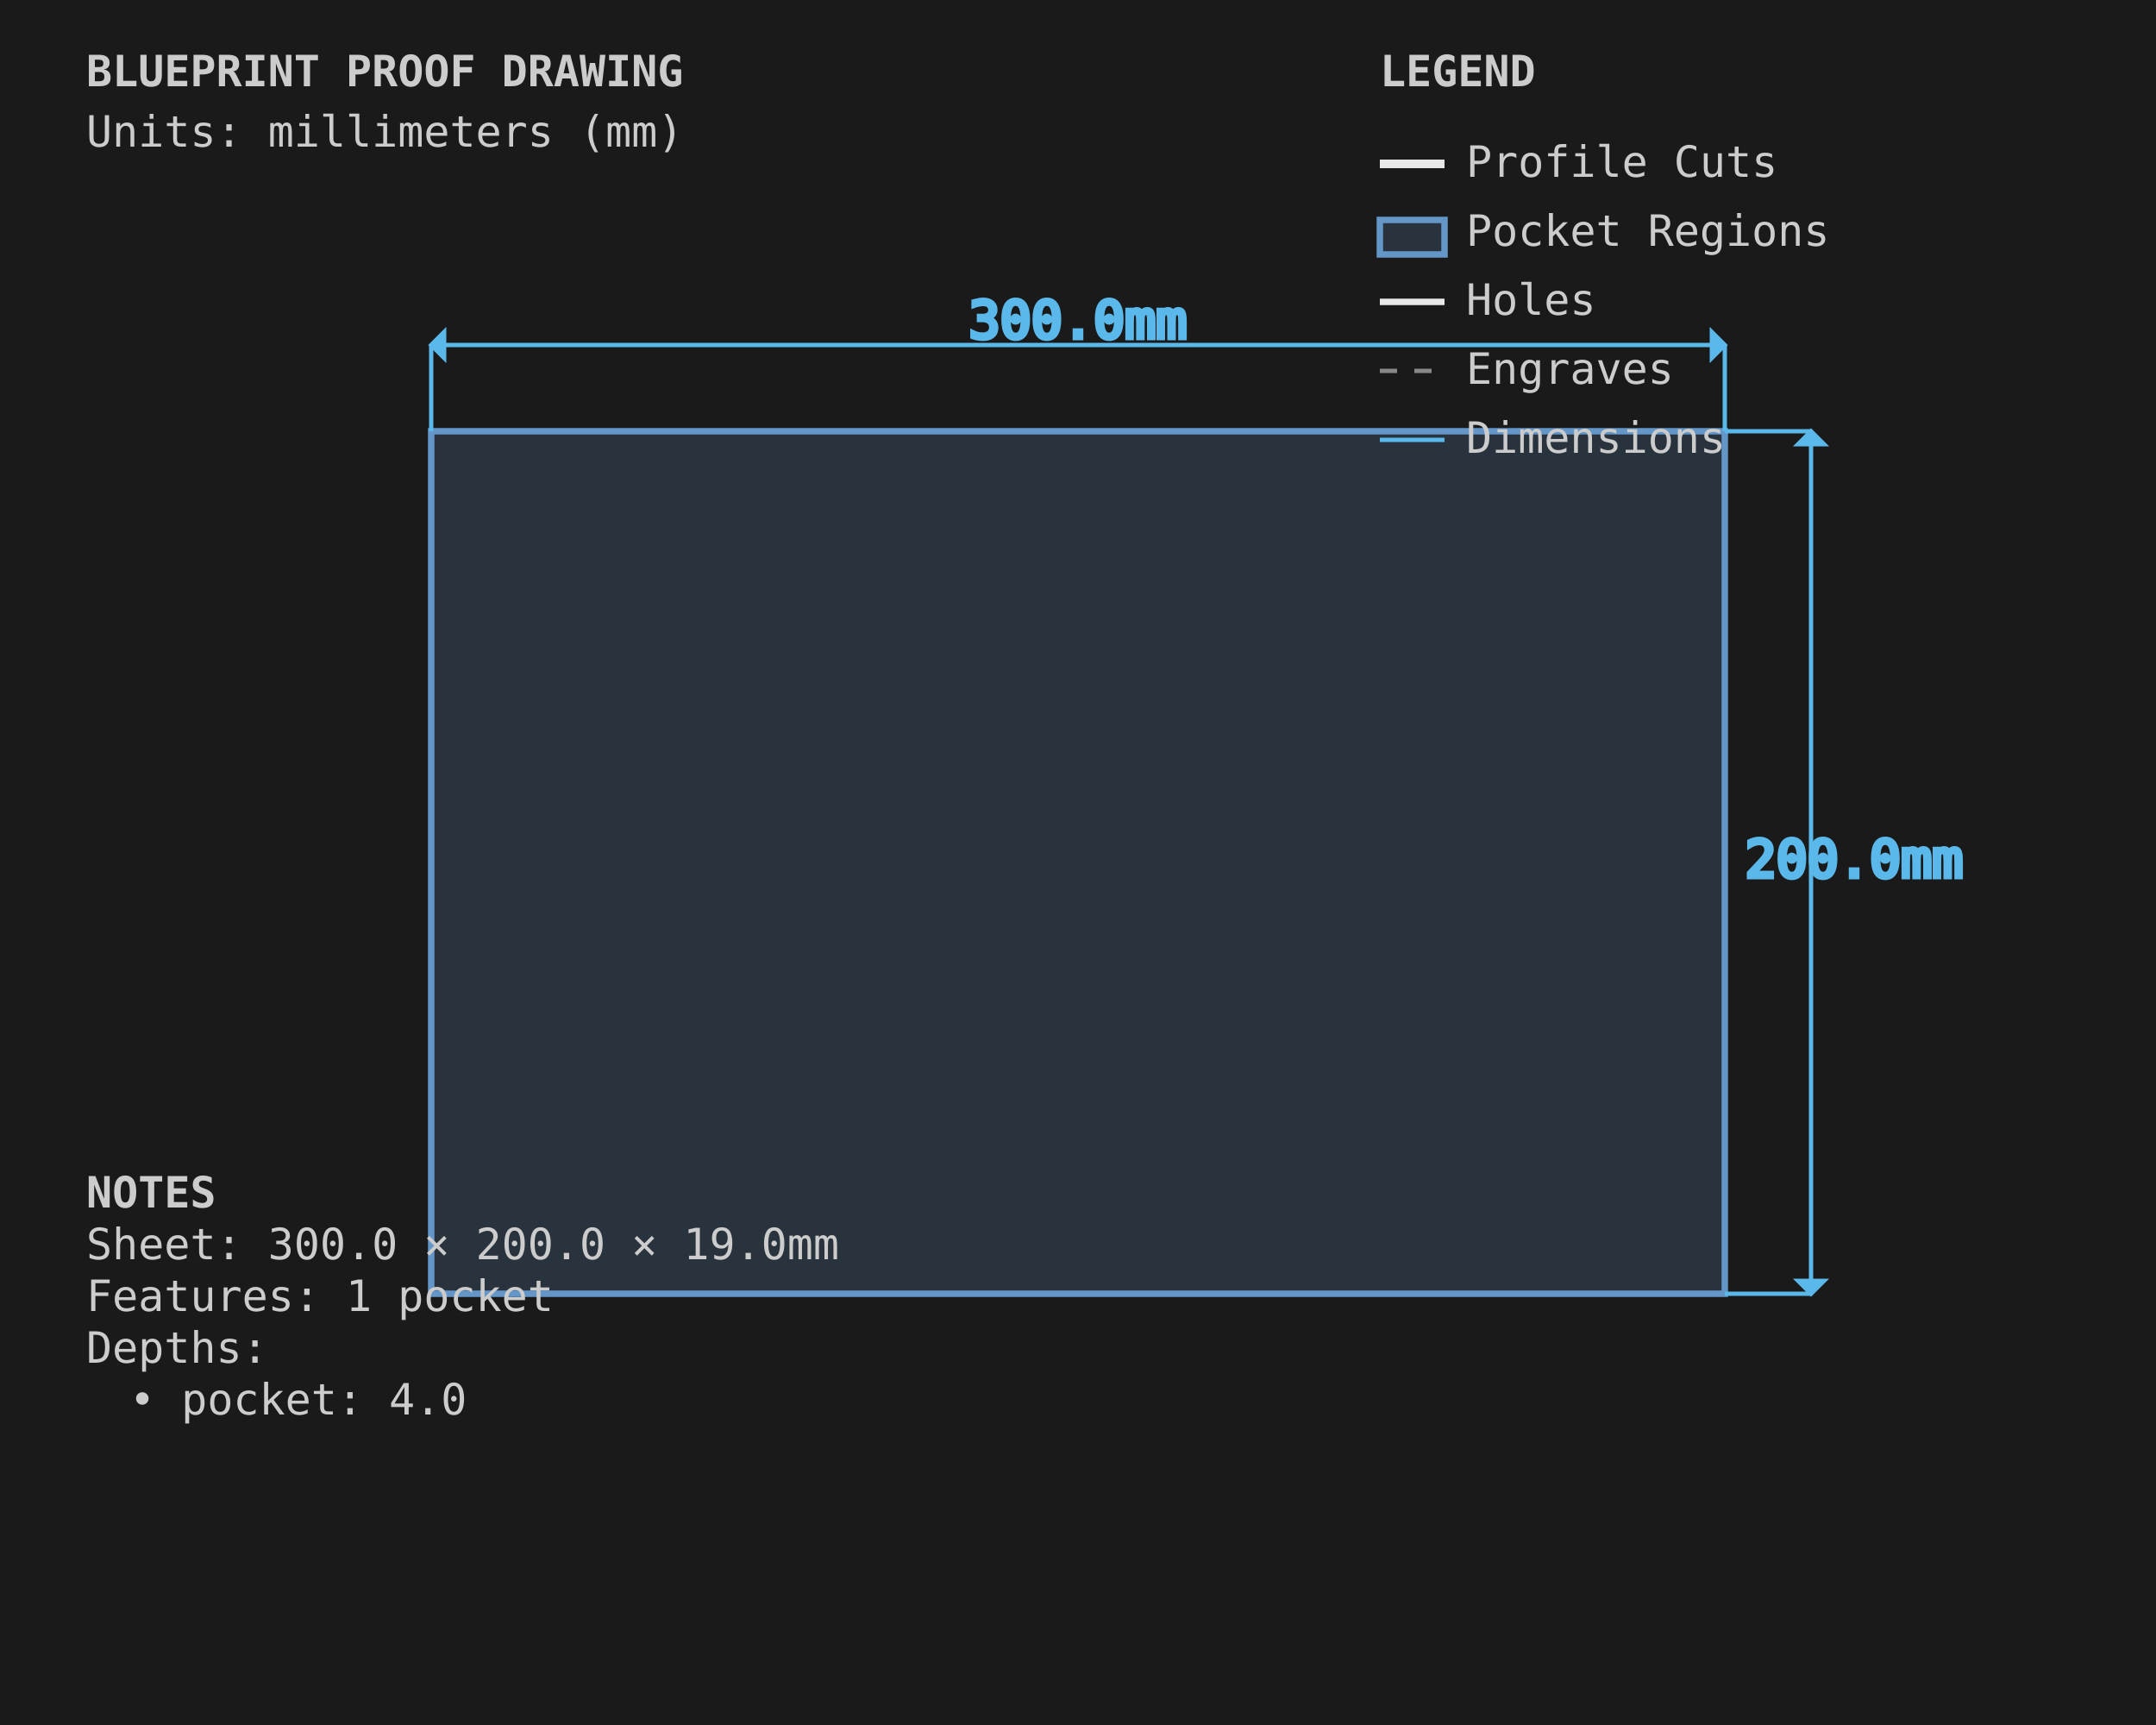
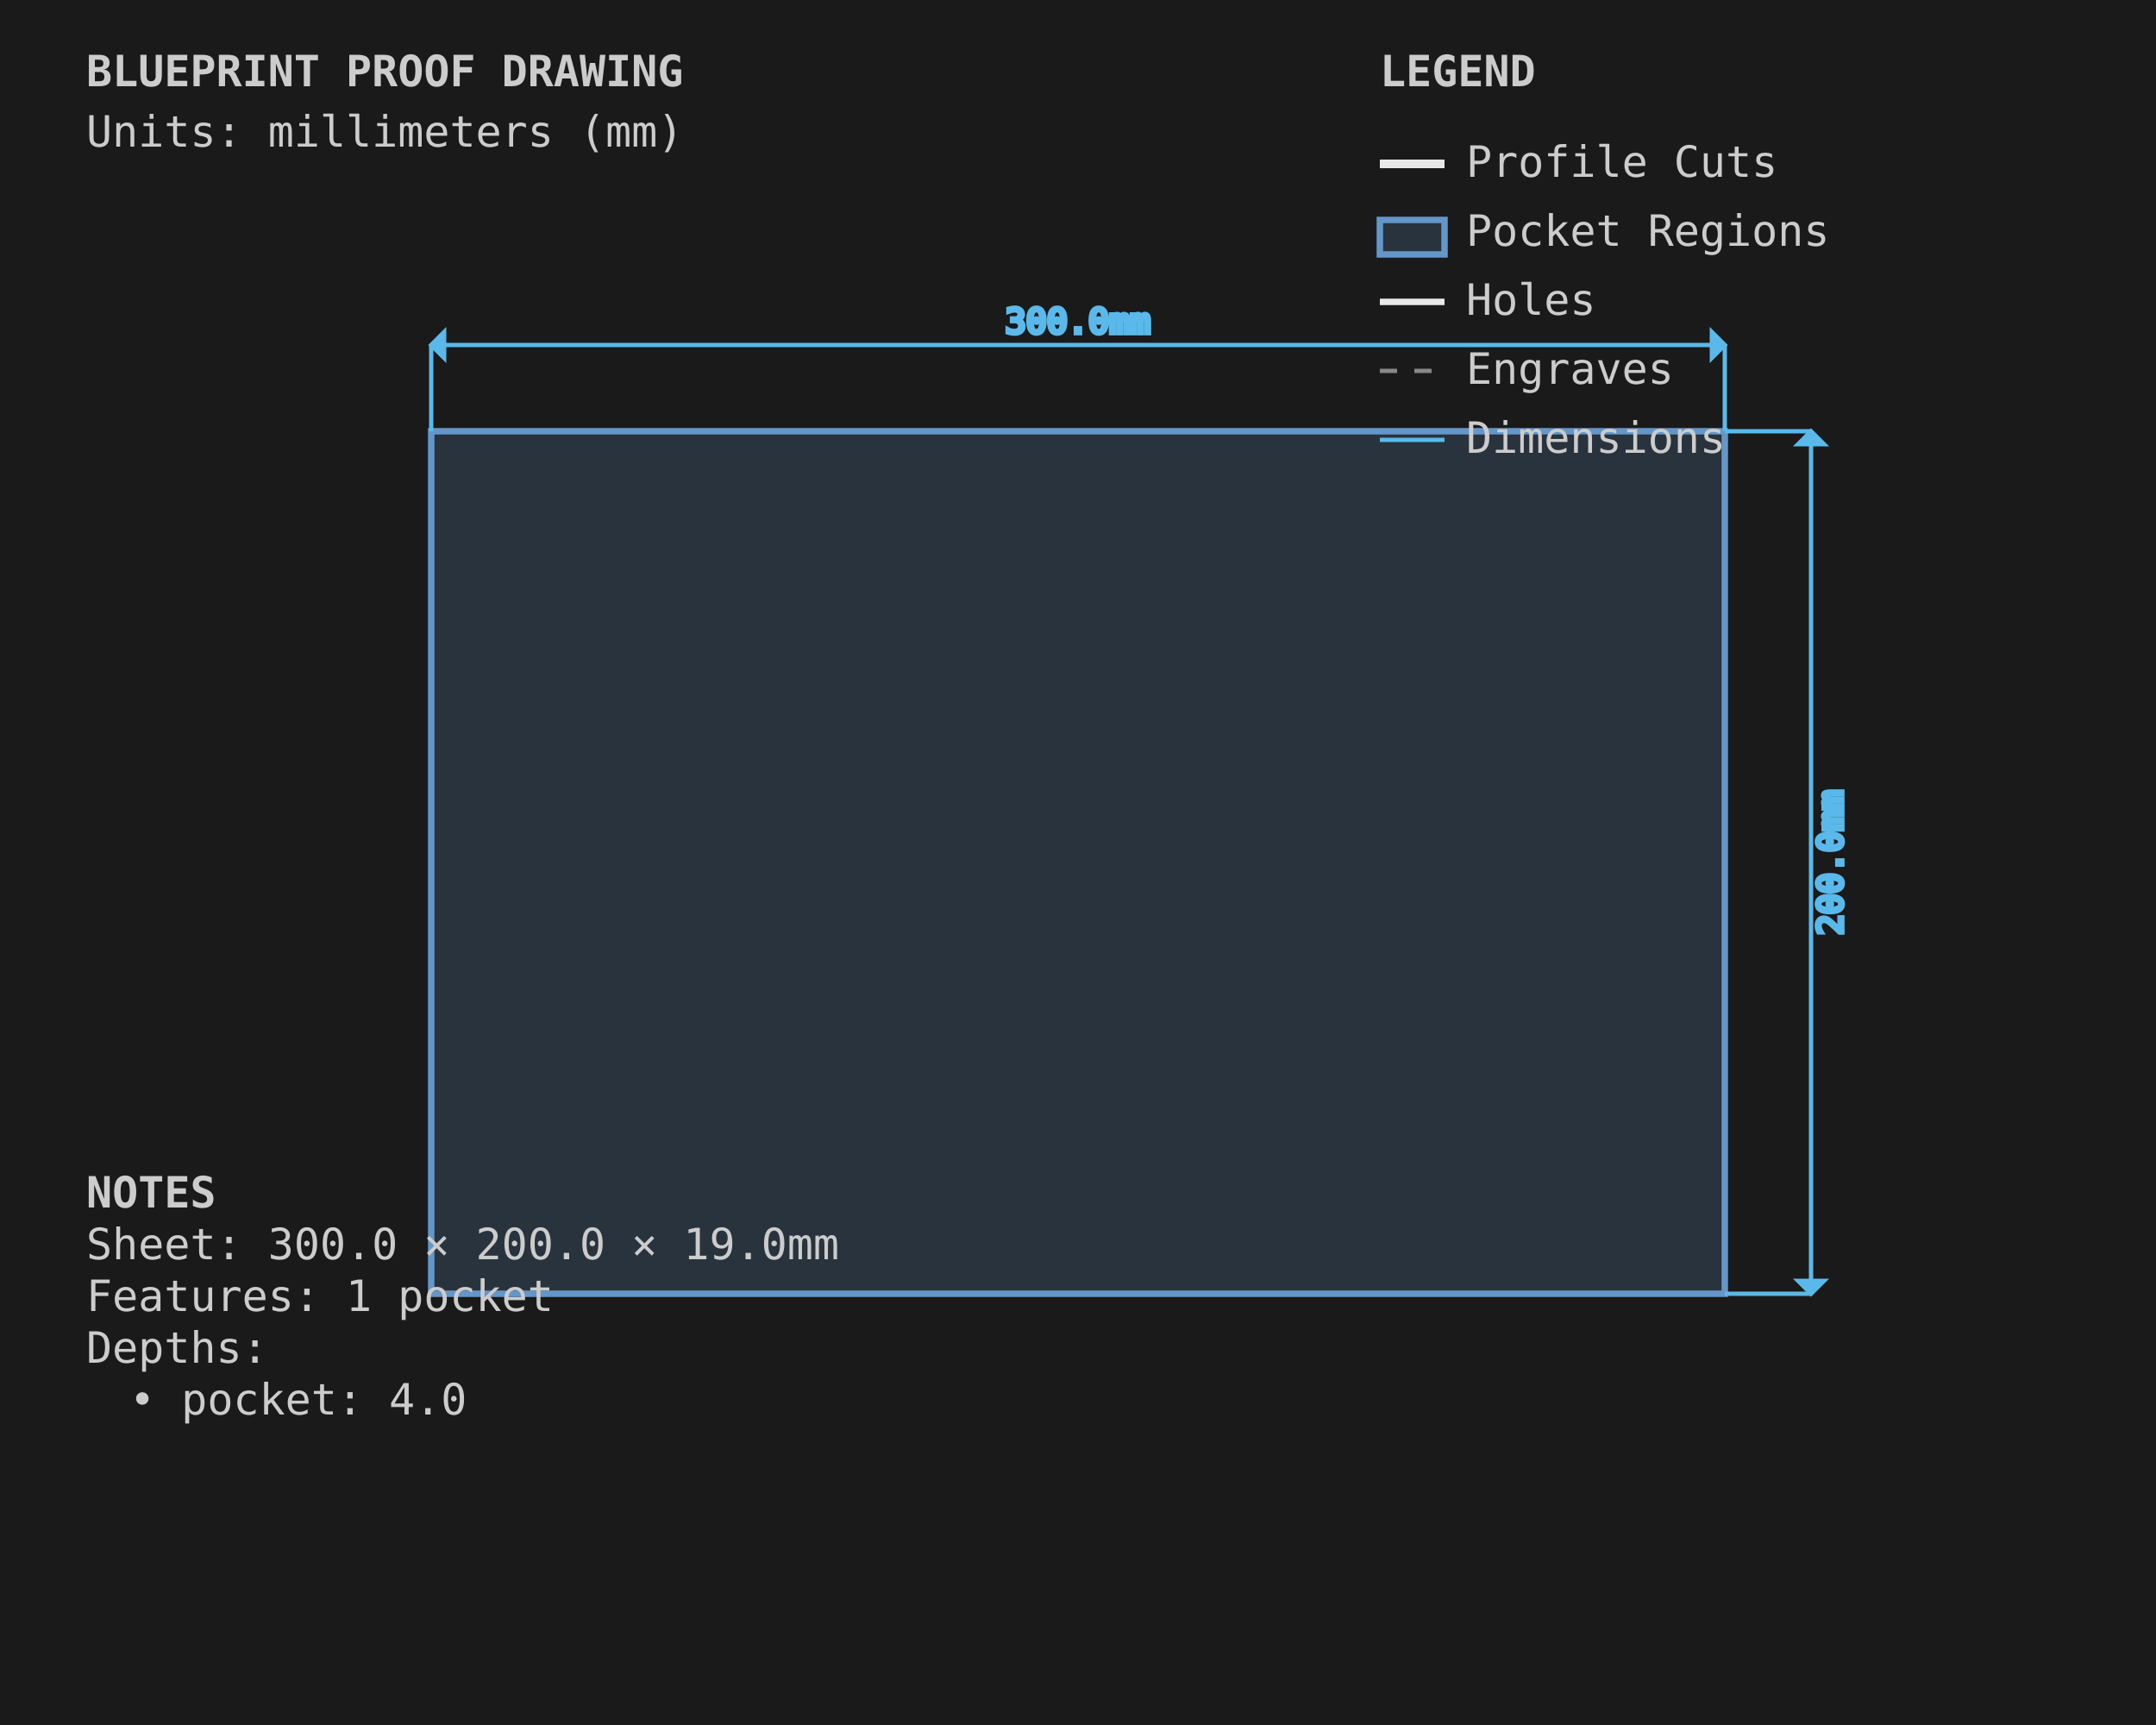
<svg xmlns="http://www.w3.org/2000/svg" viewBox="0 0 500.0 400.0" width="500.0mm" height="400.0mm">
  <style>
        .sheet-outline { stroke: #333333; stroke-width: 1; fill: none; stroke-dasharray: 2,2; }
        .profile-cuts { stroke: #e8e8e8; stroke-width: 2; fill: none; }
        .pocket-regions { stroke: #6496c8; stroke-width: 1.5; fill: #6496c8; fill-opacity: 0.2; }
        .holes { stroke: #e8e8e8; stroke-width: 1.5; fill: none; }
        .engrave-paths { stroke: #888888; stroke-width: 1; fill: none; stroke-dasharray: 4,4; }
        .construction { stroke: #333333; stroke-width: 0.5; fill: none; stroke-dasharray: 2,2; }
        .dimensions { stroke: #5ab9ea; stroke-width: 1; fill: none; }
-         .dimension-text { fill: #5ab9ea; font-family: monospace; font-size: 12px; }
+         .dimension-text { fill: #5ab9ea; font-family: monospace; font-size: 8px; }
        .notes { fill: #cccccc; font-family: monospace; font-size: 10px; }
        .legend { fill: #cccccc; font-family: monospace; font-size: 10px; }
    </style>
  <rect x="0" y="0" width="500.0" height="400.0" fill="#1a1a1a" />
  <g id="SHEET_OUTLINE" class="sheet-outline">
    <rect x="100" y="100" width="300.0" height="200.0" />
  </g>
  <g id="PROFILE_CUTS" class="profile-cuts" />
  <g id="POCKET_REGIONS" class="pocket-regions">
    <rect x="100.0" y="100.0" width="300.0" height="200.0" />
  </g>
  <g id="ENGRAVE_PATHS" class="engrave-paths" />
  <g id="HOLES" class="holes" />
  <g id="CONSTRUCTION" class="construction" />
  <g id="DIMENSIONS" class="dimensions">
    <line x1="100" y1="100" x2="100" y2="80.0" stroke="#5ab9ea" stroke-width="1" />
    <line x1="400.0" y1="100" x2="400.0" y2="80.0" stroke="#5ab9ea" stroke-width="1" />
    <line x1="100" y1="80.0" x2="400.0" y2="80.0" stroke="#5ab9ea" stroke-width="1" />
    <polygon points="100,80.0 103.0,77.0 103.0,83.0" fill="#5ab9ea" />
    <polygon points="400.0,80.0 397.0,77.0 397.0,83.0" fill="#5ab9ea" />
    <text x="250.0" y="75.0" class="dimension-text" text-anchor="middle" dominant-baseline="middle">300.0mm</text>
    <line x1="400.0" y1="100" x2="420.0" y2="100" stroke="#5ab9ea" stroke-width="1" />
    <line x1="400.0" y1="300.0" x2="420.0" y2="300.0" stroke="#5ab9ea" stroke-width="1" />
    <line x1="420.0" y1="100" x2="420.0" y2="300.0" stroke="#5ab9ea" stroke-width="1" />
    <polygon points="420.0,100 417.0,103.0 423.0,103.0" fill="#5ab9ea" />
    <polygon points="420.0,300.0 417.0,297.0 423.0,297.0" fill="#5ab9ea" />
-     <text x="430.0" y="200.0" class="dimension-text" text-anchor="middle" dominant-baseline="middle">200.0mm</text>
+     <text x="425.0" y="200.0" class="dimension-text" text-anchor="middle" dominant-baseline="middle" transform="rotate(-90 425.0 200.0)">200.0mm</text>
  </g>
  <g id="NOTES" class="notes">
    <text x="20" y="280.0" class="notes" font-weight="bold">NOTES</text>
    <text x="20" y="292.0" class="notes">Sheet: 300.0 × 200.0 × 19.0mm</text>
    <text x="20" y="304.0" class="notes">Features: 1 pocket</text>
    <text x="20" y="316.0" class="notes">Depths:</text>
    <text x="30" y="328.0" class="notes">• pocket: 4.0</text>
  </g>
  <g id="TITLE_BLOCK" class="title-block">
    <text x="20" y="20" class="notes" font-weight="bold" font-size="14px">BLUEPRINT PROOF DRAWING</text>
    <text x="20" y="34" class="notes" font-size="9px">Units: millimeters (mm)</text>
  </g>
  <g id="LEGEND" class="legend">
    <text x="320.0" y="20" class="legend" font-weight="bold">LEGEND</text>
    <line x1="320.0" y1="38" x2="335.0" y2="38" stroke="#e8e8e8" stroke-width="2" />
    <text x="340.0" y="41" class="legend">Profile Cuts</text>
    <rect x="320.0" y="51" width="15.0" height="8" stroke="#6496c8" stroke-width="1.5" fill="#6496c8" fill-opacity="0.2" />
    <text x="340.0" y="57" class="legend">Pocket Regions</text>
    <line x1="320.0" y1="70" x2="335.0" y2="70" stroke="#e8e8e8" stroke-width="1.5" />
    <text x="340.0" y="73" class="legend">Holes</text>
    <line x1="320.0" y1="86" x2="335.0" y2="86" stroke="#888888" stroke-width="1" stroke-dasharray="4,4" />
    <text x="340.0" y="89" class="legend">Engraves</text>
    <line x1="320.0" y1="102" x2="335.0" y2="102" stroke="#5ab9ea" stroke-width="1" />
    <text x="340.0" y="105" class="legend">Dimensions</text>
  </g>
</svg>
